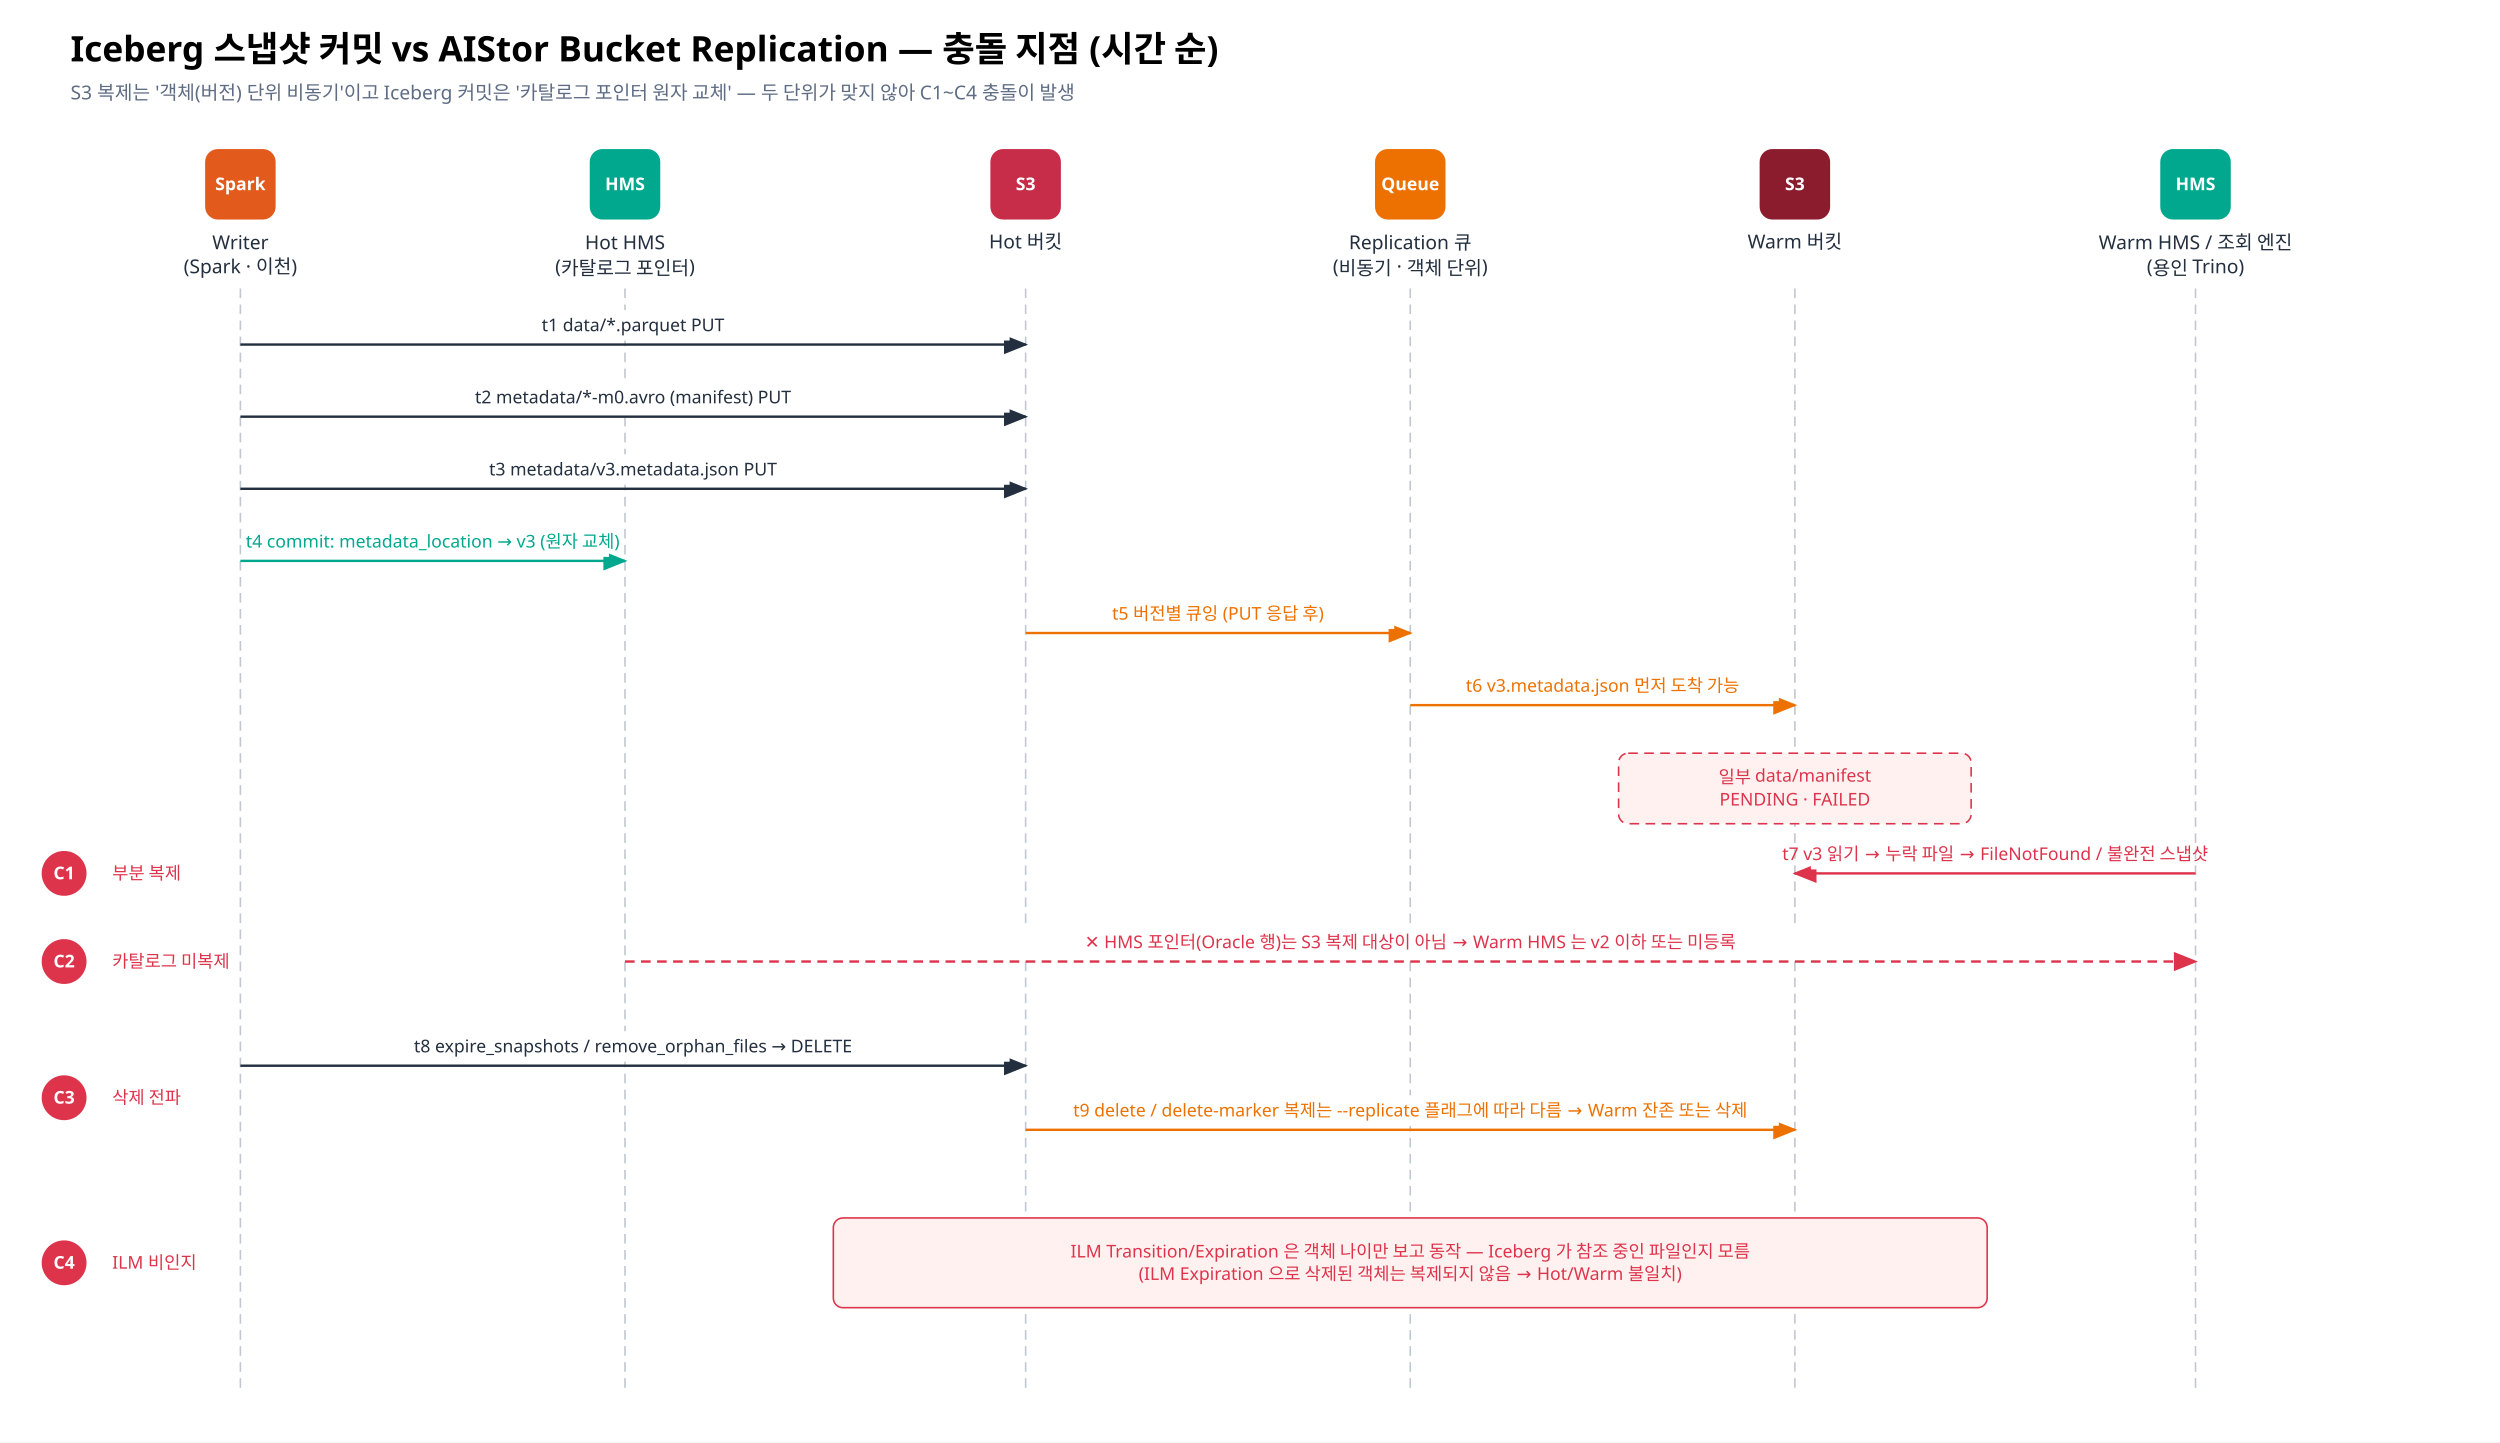
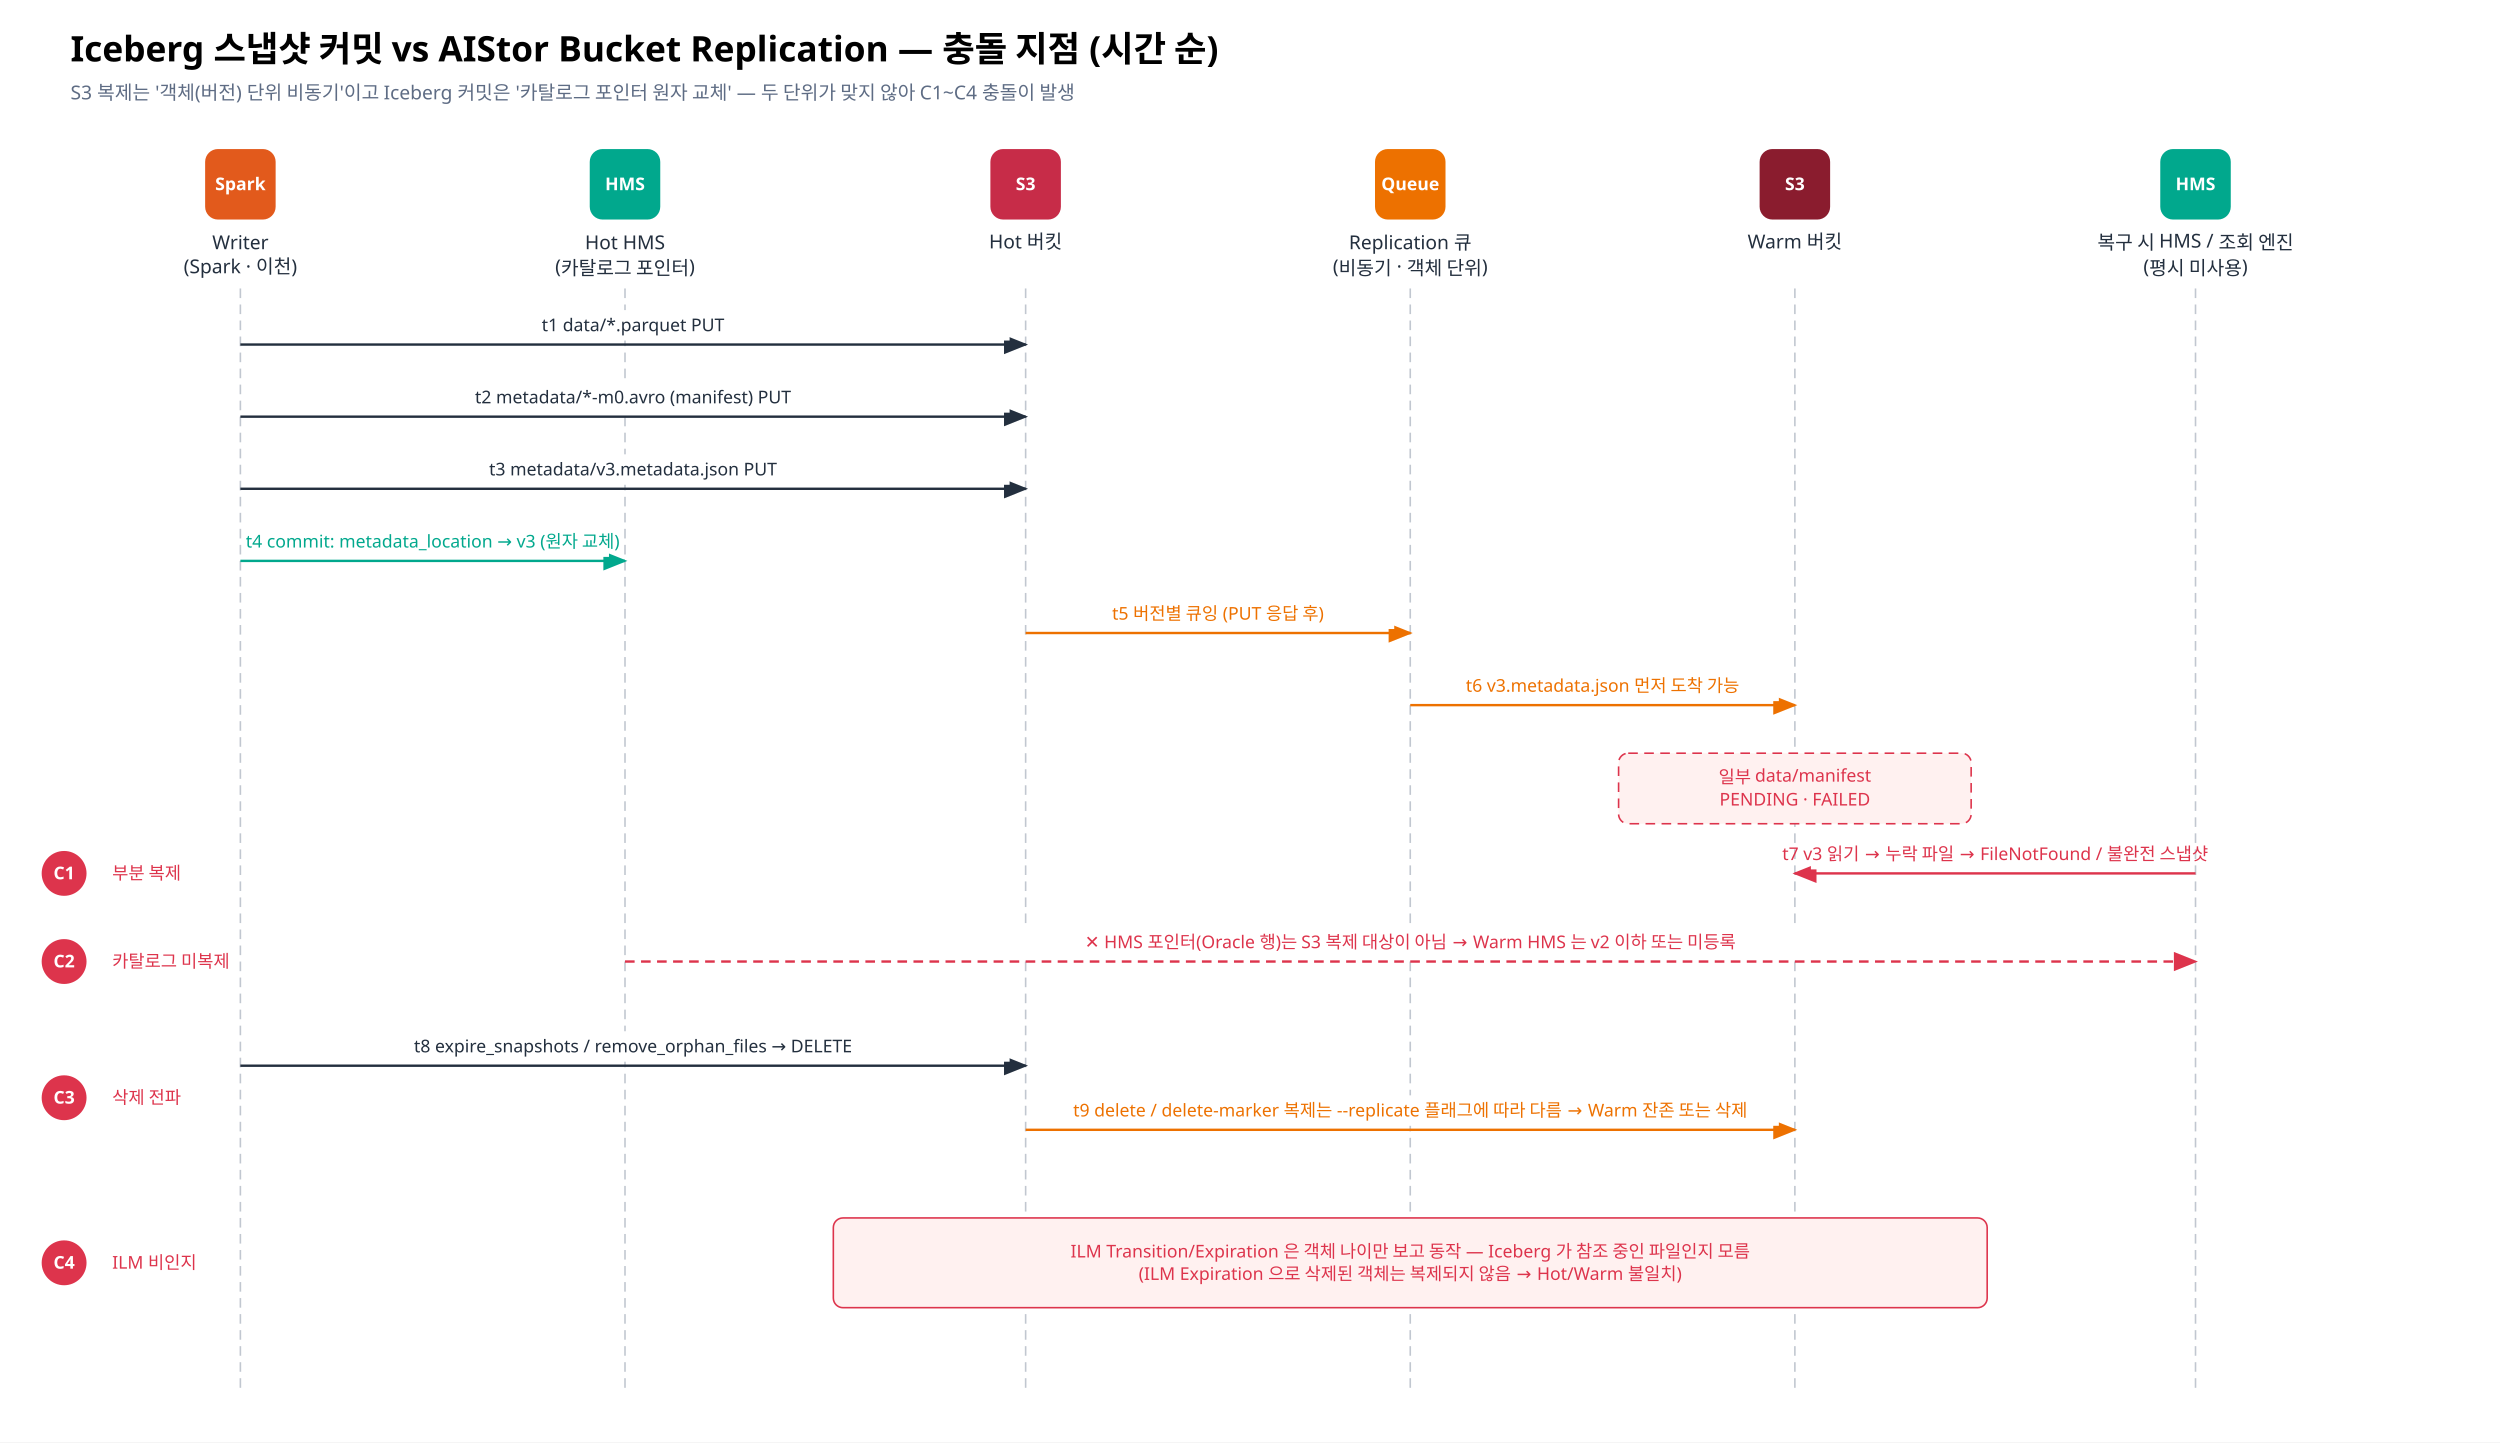
<svg xmlns="http://www.w3.org/2000/svg" width="1560" height="900" font-family="sans-serif">
  <rect width="100%" height="100%" fill="#fff" />
  <defs>
    <marker id="a" markerWidth="10" markerHeight="8" refX="9" refY="4" orient="auto-start-reverse">
      <path d="M0,0 L10,4 L0,8 z" fill="context-stroke" />
    </marker>
  </defs>
  <polyline points="150.0,180.0 150.0,870.0" fill="none" stroke="#C1C7D0" stroke-width="1" stroke-dasharray="6 4" />
  <polyline points="390.0,180.0 390.0,870.0" fill="none" stroke="#C1C7D0" stroke-width="1" stroke-dasharray="6 4" />
  <polyline points="640.0,180.0 640.0,870.0" fill="none" stroke="#C1C7D0" stroke-width="1" stroke-dasharray="6 4" />
  <polyline points="880.0,180.0 880.0,870.0" fill="none" stroke="#C1C7D0" stroke-width="1" stroke-dasharray="6 4" />
  <polyline points="1120.0,180.0 1120.0,870.0" fill="none" stroke="#C1C7D0" stroke-width="1" stroke-dasharray="6 4" />
  <polyline points="1370.0,180.0 1370.0,870.0" fill="none" stroke="#C1C7D0" stroke-width="1" stroke-dasharray="6 4" />
  <polyline points="150.0,215.0 640.0,215.0" fill="none" stroke="#232F3E" stroke-width="1.5" marker-end="url(#a)" />
  <polyline points="150.0,260.0 640.0,260.0" fill="none" stroke="#232F3E" stroke-width="1.5" marker-end="url(#a)" />
  <polyline points="150.0,305.0 640.0,305.0" fill="none" stroke="#232F3E" stroke-width="1.5" marker-end="url(#a)" />
  <polyline points="150.0,350.0 390.0,350.0" fill="none" stroke="#01A88D" stroke-width="1.5" marker-end="url(#a)" />
  <polyline points="640.0,395.0 880.0,395.0" fill="none" stroke="#ED7100" stroke-width="1.5" marker-end="url(#a)" />
  <polyline points="880.0,440.0 1120.0,440.0" fill="none" stroke="#ED7100" stroke-width="1.5" marker-end="url(#a)" />
  <polyline points="1370.0,545.0 1120.0,545.0" fill="none" stroke="#DD344C" stroke-width="1.5" marker-end="url(#a)" />
  <polyline points="390.0,600.0 1370.0,600.0" fill="none" stroke="#DD344C" stroke-width="1.5" stroke-dasharray="6 4" marker-end="url(#a)" />
  <polyline points="150.0,665.0 640.0,665.0" fill="none" stroke="#232F3E" stroke-width="1.5" marker-end="url(#a)" />
  <polyline points="640.0,705.0 1120.0,705.0" fill="none" stroke="#ED7100" stroke-width="1.5" marker-end="url(#a)" />
  <rect x="128.0" y="93.0" width="44" height="44" rx="8" fill="#E25A1C" />
  <text x="150.0" y="118.667" font-size="11" fill="#FFFFFF" text-anchor="middle" font-weight="bold">Spark</text>
  <rect x="368.0" y="93.0" width="44" height="44" rx="8" fill="#01A88D" />
  <text x="390.0" y="118.667" font-size="11" fill="#FFFFFF" text-anchor="middle" font-weight="bold">HMS</text>
  <rect x="618.0" y="93.0" width="44" height="44" rx="8" fill="#C72C48" />
  <text x="640.0" y="118.667" font-size="11" fill="#FFFFFF" text-anchor="middle" font-weight="bold">S3</text>
  <rect x="858.0" y="93.0" width="44" height="44" rx="8" fill="#ED7100" />
  <text x="880.0" y="118.667" font-size="11" fill="#FFFFFF" text-anchor="middle" font-weight="bold">Queue</text>
  <rect x="1098.0" y="93.0" width="44" height="44" rx="8" fill="#8A1C2E" />
  <text x="1120.0" y="118.667" font-size="11" fill="#FFFFFF" text-anchor="middle" font-weight="bold">S3</text>
  <rect x="1348.0" y="93.0" width="44" height="44" rx="8" fill="#01A88D" />
  <text x="1370.0" y="118.667" font-size="11" fill="#FFFFFF" text-anchor="middle" font-weight="bold">HMS</text>
  <rect x="1010" y="470" width="220" height="44" rx="6" fill="#FFF1F0" stroke="#DD344C" stroke-dasharray="6 4" />
  <text x="1120.0" y="488.667" font-size="11" fill="#DD344C" text-anchor="middle" font-weight="normal">일부 data/manifest</text>
  <text x="1120.0" y="502.667" font-size="11" fill="#DD344C" text-anchor="middle" font-weight="normal">PENDING · FAILED</text>
  <rect x="520" y="760" width="720" height="56" rx="6" fill="#FFF1F0" stroke="#DD344C" />
  <text x="880.0" y="784.667" font-size="11" fill="#DD344C" text-anchor="middle" font-weight="normal">ILM Transition/Expiration 은 객체 나이만 보고 동작 — Iceberg 가 참조 중인 파일인지 모름</text>
  <text x="880.0" y="798.667" font-size="11" fill="#DD344C" text-anchor="middle" font-weight="normal">(ILM Expiration 으로 삭제된 객체는 복제되지 않음 → Hot/Warm 불일치)</text>
  <text x="44" y="38.333" font-size="22" fill="#000000" text-anchor="start" font-weight="bold">Iceberg 스냅샷 커밋 vs AIStor Bucket Replication — 충돌 지점 (시간 순)</text>
  <text x="44" y="62.0" font-size="12" fill="#5E6C84" text-anchor="start" font-weight="normal">S3 복제는 '객체(버전) 단위 비동기'이고 Iceberg 커밋은 '카탈로그 포인터 원자 교체' — 두 단위가 맞지 않아 C1~C4 충돌이 발생</text>
  <text x="150.0" y="155.5" font-size="12" fill="#232F3E" text-anchor="middle" font-weight="normal">Writer</text>
  <text x="150.0" y="170.5" font-size="12" fill="#232F3E" text-anchor="middle" font-weight="normal">(Spark · 이천)</text>
  <text x="390.0" y="155.5" font-size="12" fill="#232F3E" text-anchor="middle" font-weight="normal">Hot HMS</text>
  <text x="390.0" y="170.5" font-size="12" fill="#232F3E" text-anchor="middle" font-weight="normal">(카탈로그 포인터)</text>
  <text x="640.0" y="155.0" font-size="12" fill="#232F3E" text-anchor="middle" font-weight="normal">Hot 버킷</text>
  <text x="880.0" y="155.5" font-size="12" fill="#232F3E" text-anchor="middle" font-weight="normal">Replication 큐</text>
  <text x="880.0" y="170.5" font-size="12" fill="#232F3E" text-anchor="middle" font-weight="normal">(비동기 · 객체 단위)</text>
  <text x="1120.0" y="155.0" font-size="12" fill="#232F3E" text-anchor="middle" font-weight="normal">Warm 버킷</text>
-   <text x="1370.0" y="155.5" font-size="12" fill="#232F3E" text-anchor="middle" font-weight="normal">Warm HMS / 조회 엔진</text>
-   <text x="1370.0" y="170.5" font-size="12" fill="#232F3E" text-anchor="middle" font-weight="normal">(용인 Trino)</text>
+   <text x="1370.0" y="155.5" font-size="12" fill="#232F3E" text-anchor="middle" font-weight="normal">복구 시 HMS / 조회 엔진</text>
+   <text x="1370.0" y="170.5" font-size="12" fill="#232F3E" text-anchor="middle" font-weight="normal">(평시 미사용)</text>
  <rect x="160.0" y="193.5" width="470" height="19" fill="#FFFFFF" />
  <text x="395.0" y="206.667" font-size="11" fill="#232F3E" text-anchor="middle" font-weight="normal">t1  data/*.parquet PUT</text>
  <rect x="160.0" y="238.5" width="470" height="19" fill="#FFFFFF" />
  <text x="395.0" y="251.667" font-size="11" fill="#232F3E" text-anchor="middle" font-weight="normal">t2  metadata/*-m0.avro (manifest) PUT</text>
  <rect x="160.0" y="283.5" width="470" height="19" fill="#FFFFFF" />
  <text x="395.0" y="296.667" font-size="11" fill="#232F3E" text-anchor="middle" font-weight="normal">t3  metadata/v3.metadata.json PUT</text>
  <rect x="160.0" y="328.5" width="220" height="19" fill="#FFFFFF" />
  <text x="270.0" y="341.667" font-size="11" fill="#01A88D" text-anchor="middle" font-weight="normal">t4  commit: metadata_location → v3 (원자 교체)</text>
  <rect x="650.0" y="373.5" width="220" height="19" fill="#FFFFFF" />
  <text x="760.0" y="386.667" font-size="11" fill="#ED7100" text-anchor="middle" font-weight="normal">t5  버전별 큐잉 (PUT 응답 후)</text>
  <rect x="890.0" y="418.5" width="220" height="19" fill="#FFFFFF" />
  <text x="1000.0" y="431.667" font-size="11" fill="#ED7100" text-anchor="middle" font-weight="normal">t6  v3.metadata.json 먼저 도착 가능</text>
  <rect x="1130.0" y="523.5" width="230" height="19" fill="#FFFFFF" />
  <text x="1245.0" y="536.667" font-size="11" fill="#DD344C" text-anchor="middle" font-weight="normal">t7  v3 읽기 → 누락 파일 → FileNotFound / 불완전 스냅샷</text>
  <circle cx="40.0" cy="545.0" r="14.0" fill="#DD344C" />
  <text x="40.0" y="548.667" font-size="11" fill="#FFFFFF" text-anchor="middle" font-weight="bold">C1</text>
  <rect x="530.0" y="578.5" width="700" height="19" fill="#FFFFFF" />
  <text x="880.0" y="591.667" font-size="11" fill="#DD344C" text-anchor="middle" font-weight="normal">✕ HMS 포인터(Oracle 행)는 S3 복제 대상이 아님 → Warm HMS 는 v2 이하 또는 미등록</text>
  <circle cx="40.0" cy="600.0" r="14.0" fill="#DD344C" />
  <text x="40.0" y="603.667" font-size="11" fill="#FFFFFF" text-anchor="middle" font-weight="bold">C2</text>
  <rect x="160.0" y="643.5" width="470" height="19" fill="#FFFFFF" />
  <text x="395.0" y="656.667" font-size="11" fill="#232F3E" text-anchor="middle" font-weight="normal">t8  expire_snapshots / remove_orphan_files → DELETE</text>
  <rect x="650.0" y="683.5" width="460" height="19" fill="#FFFFFF" />
  <text x="880.0" y="696.667" font-size="11" fill="#ED7100" text-anchor="middle" font-weight="normal">t9  delete / delete-marker 복제는 --replicate 플래그에 따라 다름 → Warm 잔존 또는 삭제</text>
  <circle cx="40.0" cy="685.0" r="14.0" fill="#DD344C" />
  <text x="40.0" y="688.667" font-size="11" fill="#FFFFFF" text-anchor="middle" font-weight="bold">C3</text>
  <circle cx="40.0" cy="788.0" r="14.0" fill="#DD344C" />
  <text x="40.0" y="791.667" font-size="11" fill="#FFFFFF" text-anchor="middle" font-weight="bold">C4</text>
  <text x="70" y="548.667" font-size="11" fill="#DD344C" text-anchor="start" font-weight="normal">부분 복제</text>
  <text x="70" y="603.667" font-size="11" fill="#DD344C" text-anchor="start" font-weight="normal">카탈로그 미복제</text>
  <text x="70" y="688.667" font-size="11" fill="#DD344C" text-anchor="start" font-weight="normal">삭제 전파</text>
  <text x="70" y="791.667" font-size="11" fill="#DD344C" text-anchor="start" font-weight="normal">ILM 비인지</text>
</svg>
